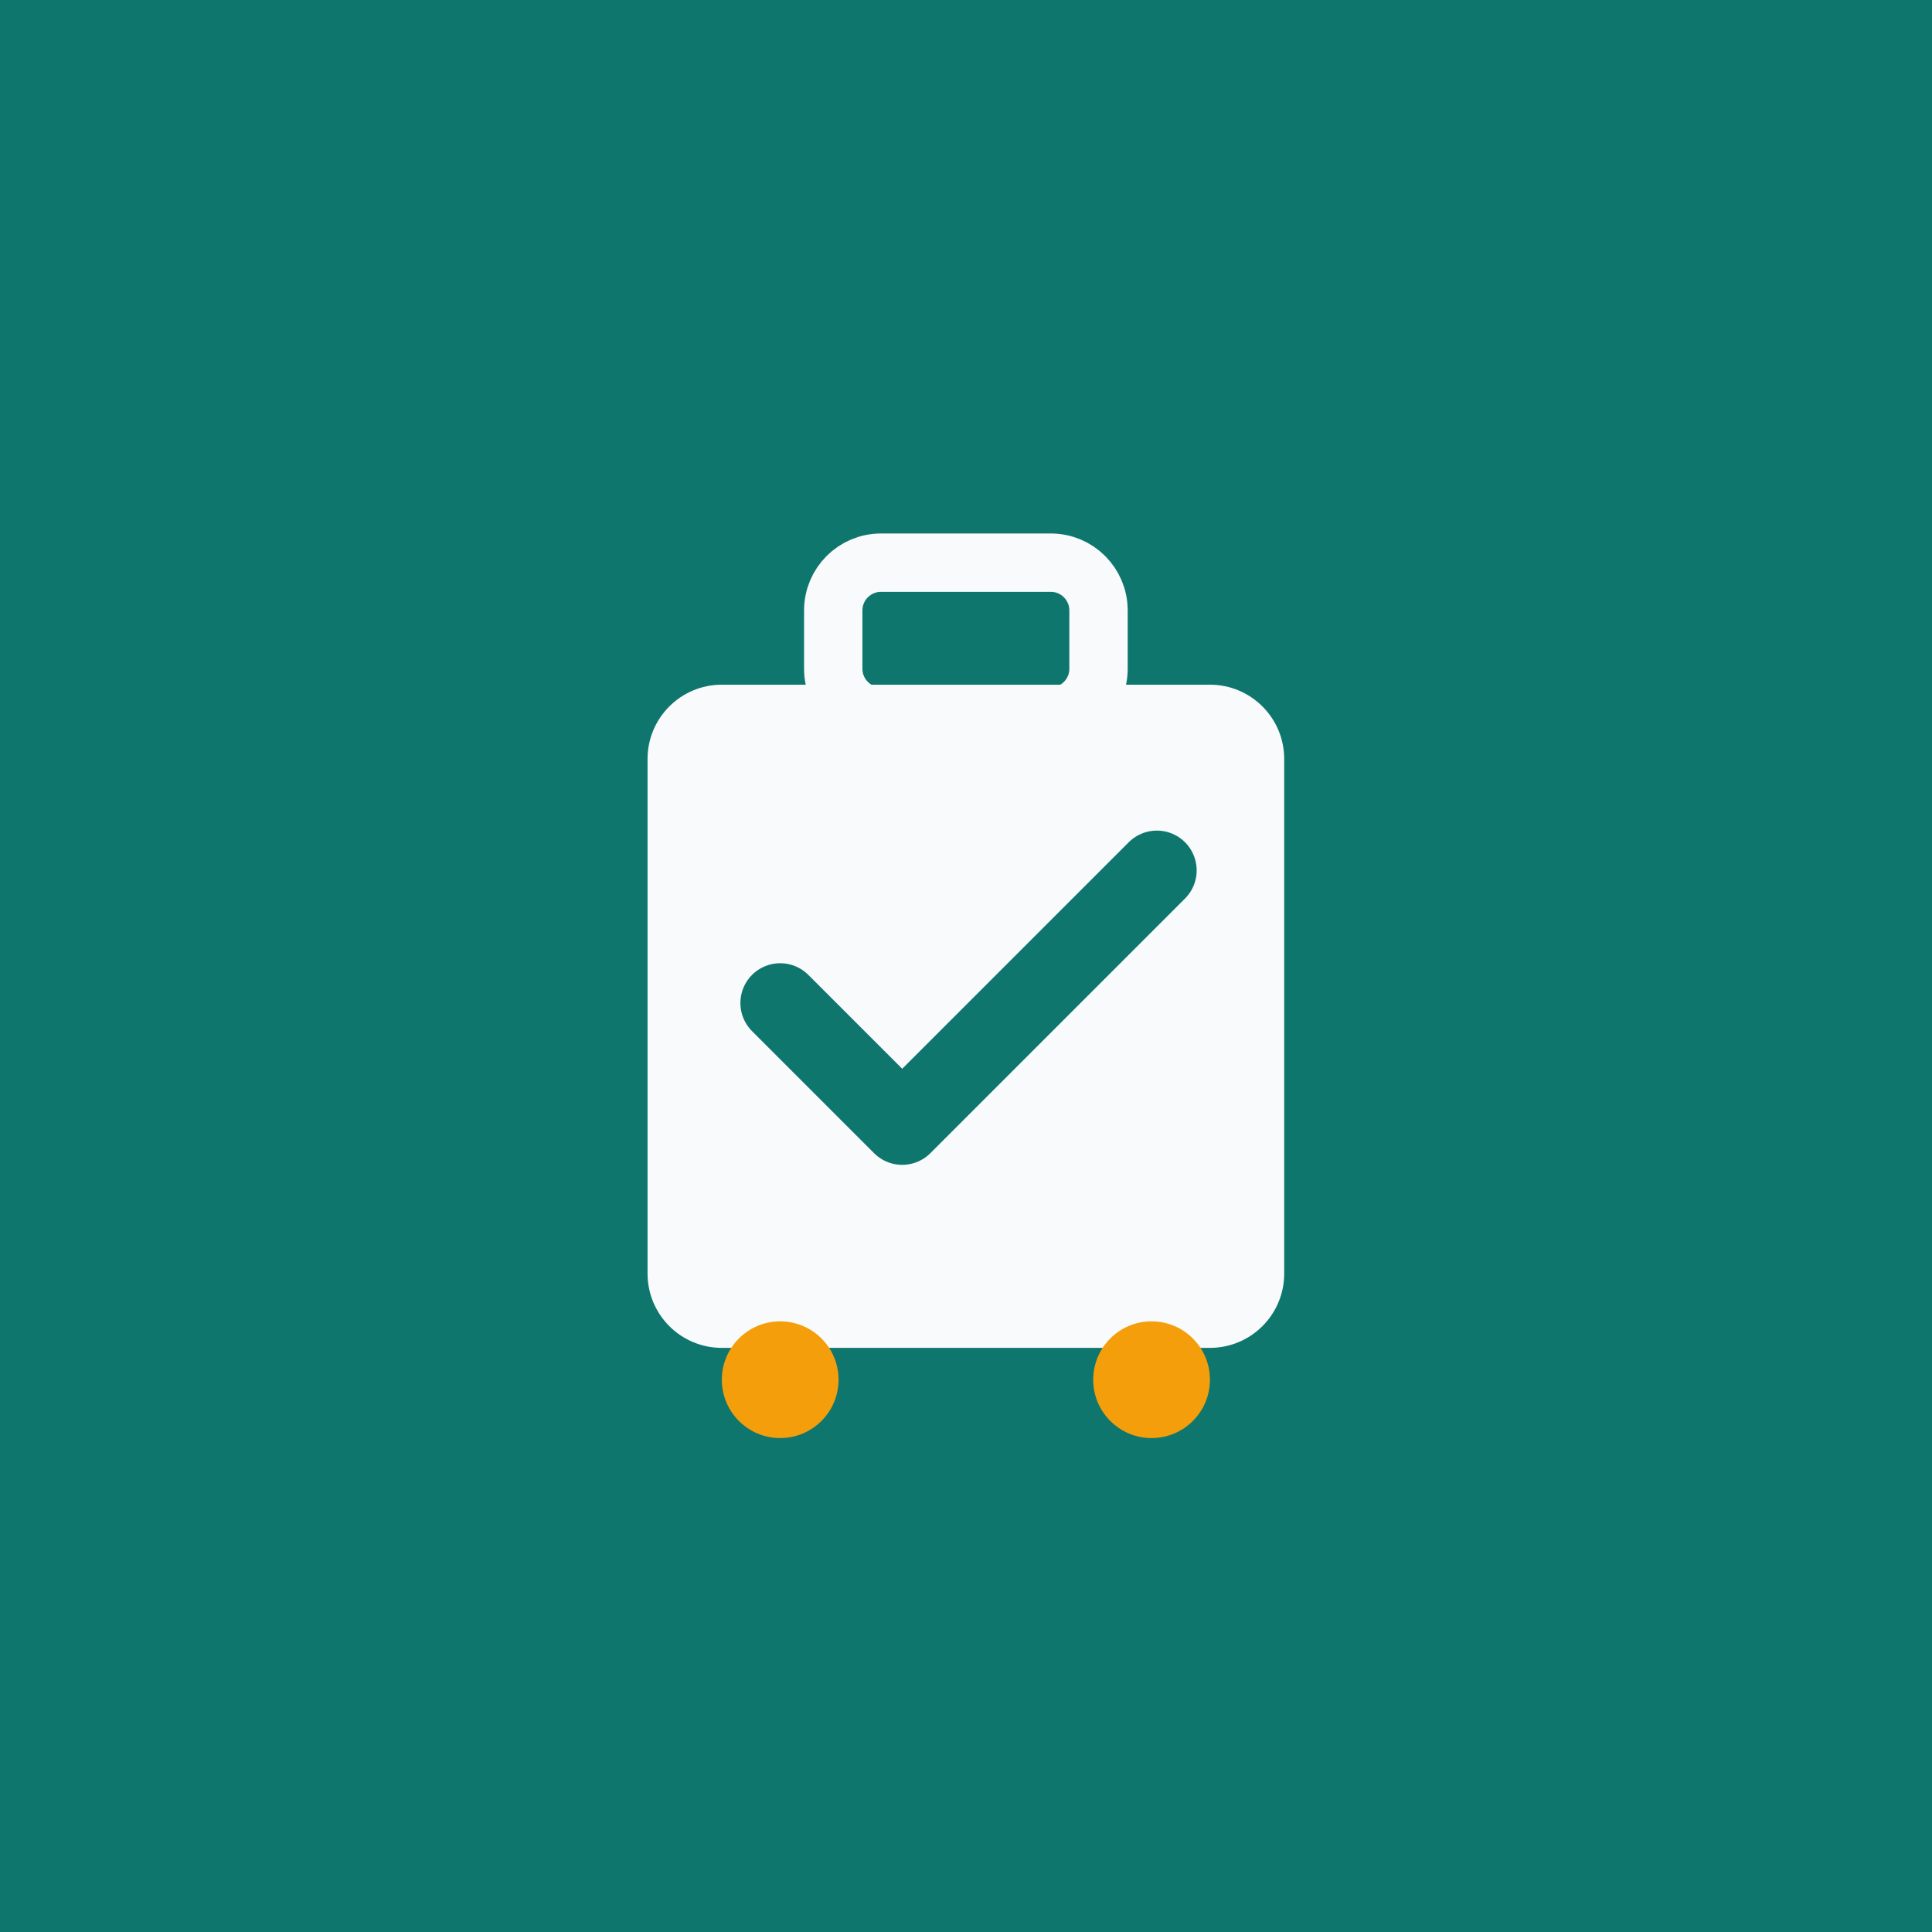
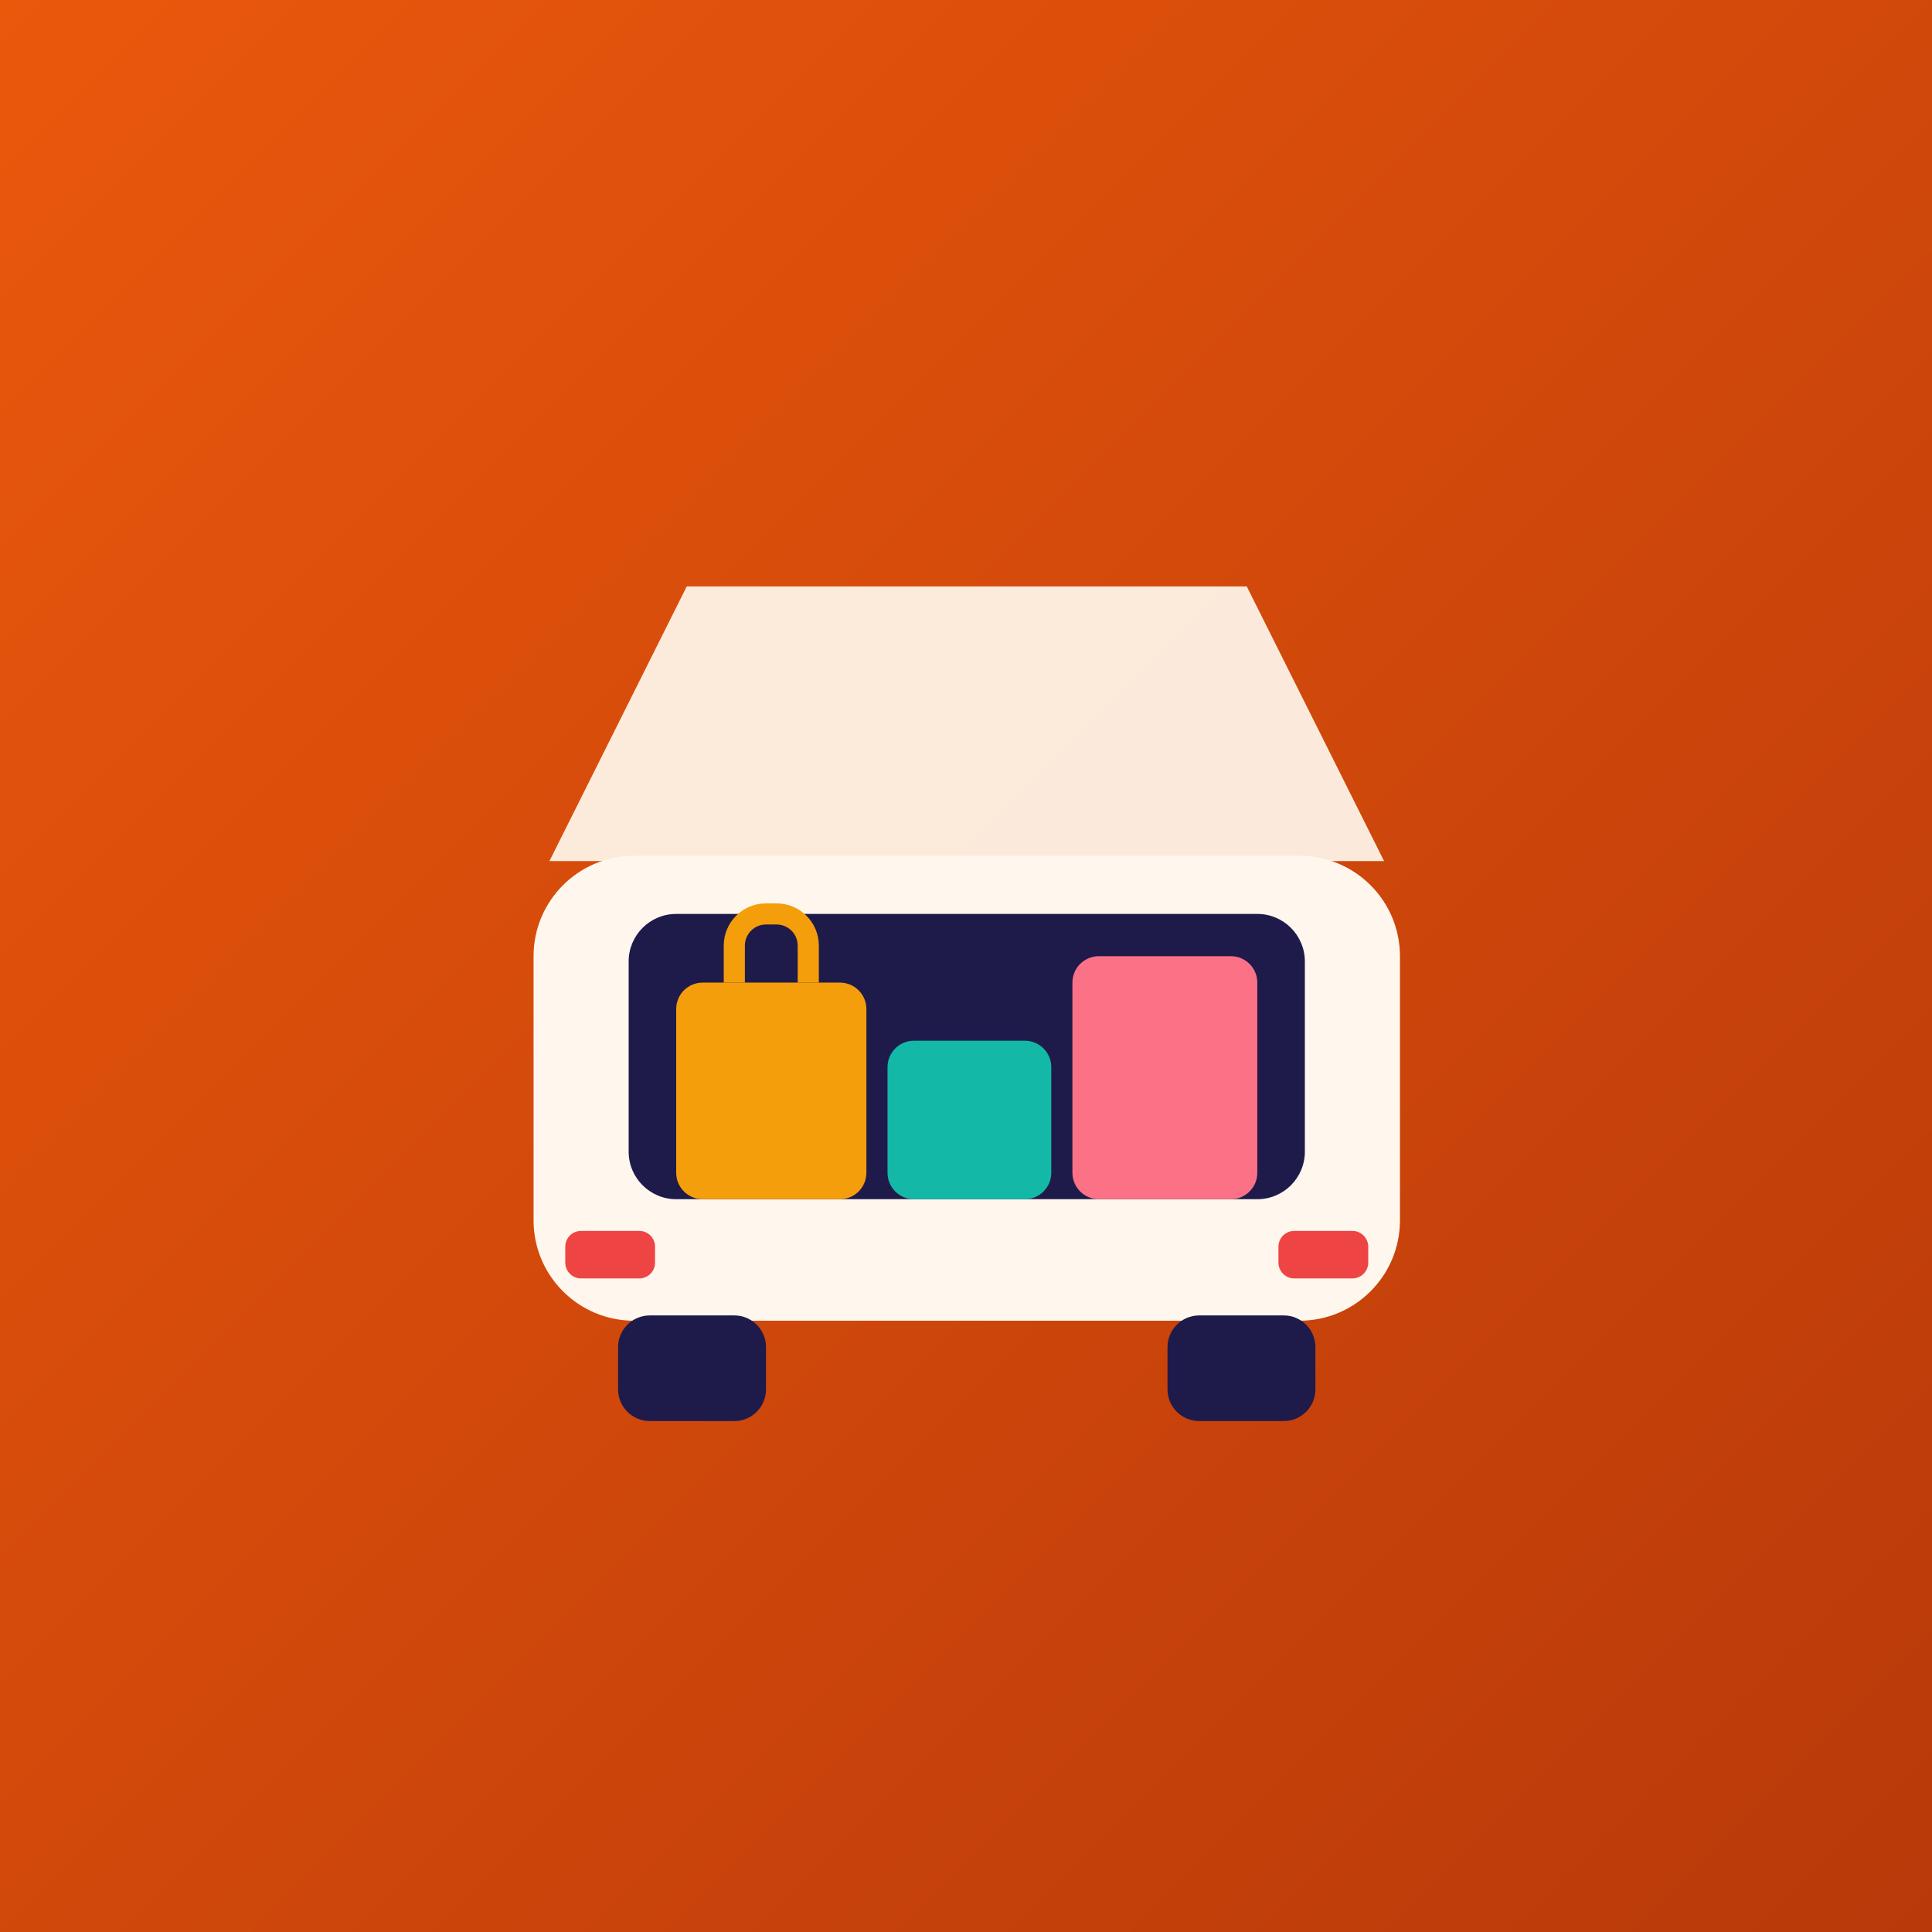
<svg xmlns="http://www.w3.org/2000/svg" viewBox="0 0 512 512">
-   <rect width="512" height="512" fill="#0f766e" />
-   <g transform="translate(76 76) scale(0.703)">
-     <rect x="136" y="150" width="240" height="250" rx="28" fill="#f8fafc" />
-     <rect x="206" y="104" width="100" height="58" rx="18" fill="none" stroke="#f8fafc" stroke-width="22" />
-     <path d="M186 270l46 46 96-96" fill="none" stroke="#0f766e" stroke-width="30" stroke-linecap="round" stroke-linejoin="round" />
-     <circle cx="186" cy="412" r="22" fill="#f59e0b" />
-     <circle cx="326" cy="412" r="22" fill="#f59e0b" />
+   <defs>
+     <linearGradient id="g" x1="0" y1="0" x2="1" y2="1">
+       <stop offset="0" stop-color="#ea580c" />
+       <stop offset="1" stop-color="#b8390a" />
+     </linearGradient>
+   </defs>
+   <rect width="512" height="512" rx="0" fill="url(#g)" />
+   <g transform="translate(77 77) scale(0.7)">
+     <path d="M150 112h212l52 104H98z" fill="#fff7ed" opacity="0.92" />
+     <rect x="92" y="214" width="328" height="176" rx="38" fill="#fff7ed" />
+     <rect x="128" y="236" width="256" height="108" rx="18" fill="#1e1b4b" />
+     <rect x="146" y="262" width="72" height="82" rx="10" fill="#f59e0b" />
+     <rect x="226" y="284" width="62" height="60" rx="10" fill="#14b8a6" />
+     <rect x="296" y="252" width="70" height="92" rx="10" fill="#fb7185" />
+     <path d="M168 262v-14a12 12 0 0 1 12-12h4a12 12 0 0 1 12 12v14" fill="none" stroke="#f59e0b" stroke-width="8" />
+     <rect x="104" y="356" width="34" height="18" rx="6" fill="#ef4444" />
+     <rect x="374" y="356" width="34" height="18" rx="6" fill="#ef4444" />
+     <rect x="124" y="388" width="56" height="40" rx="12" fill="#1e1b4b" />
+     <rect x="332" y="388" width="56" height="40" rx="12" fill="#1e1b4b" />
  </g>
</svg>
